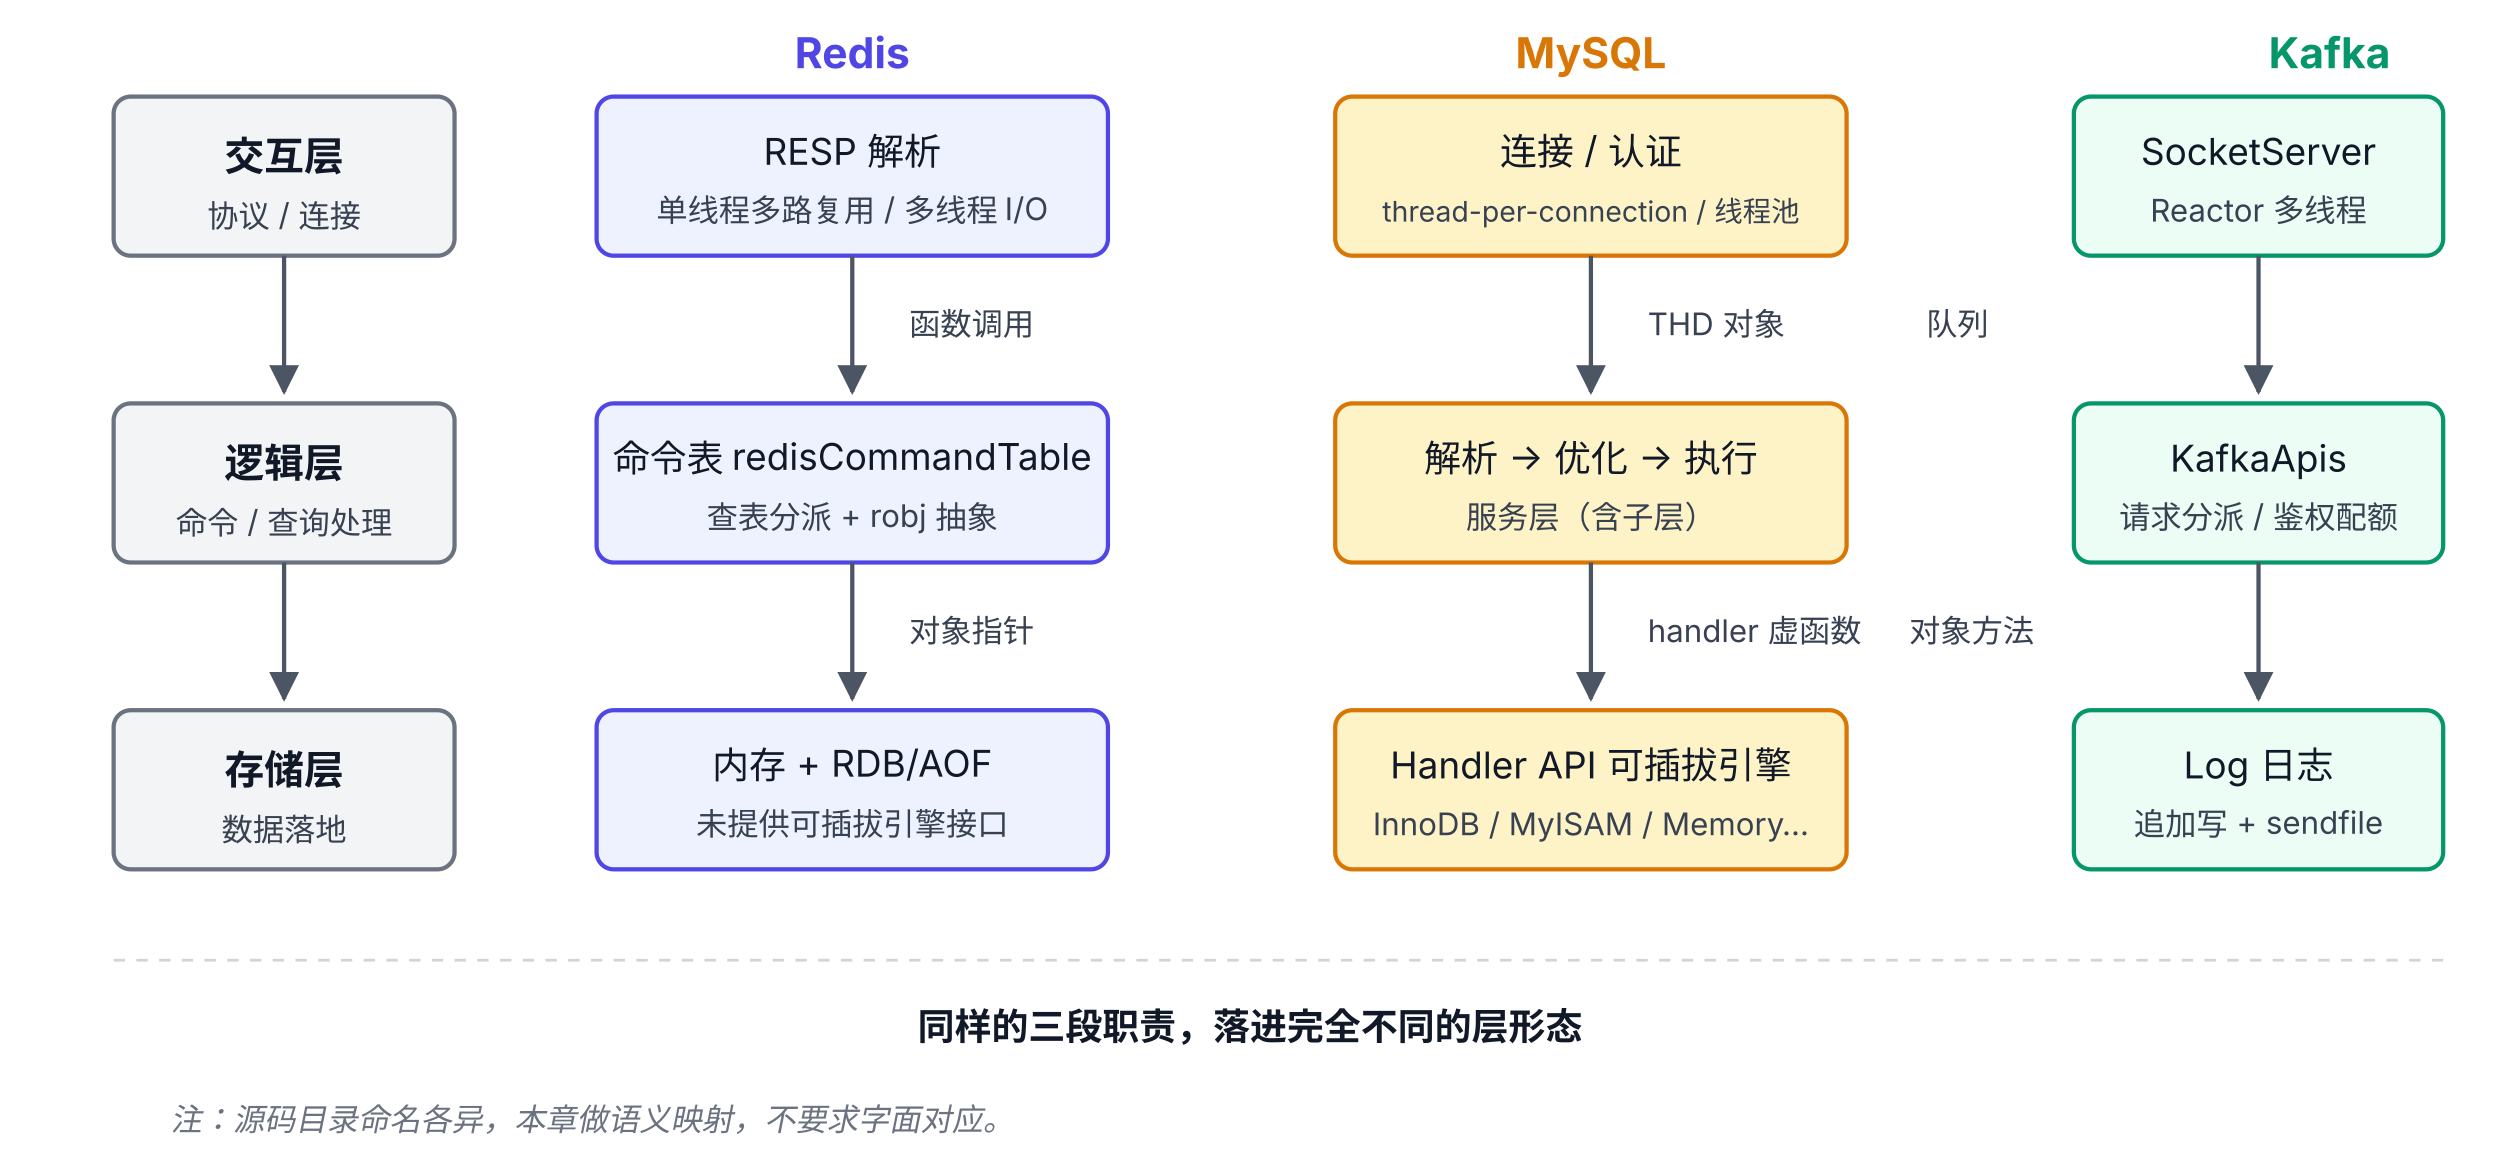
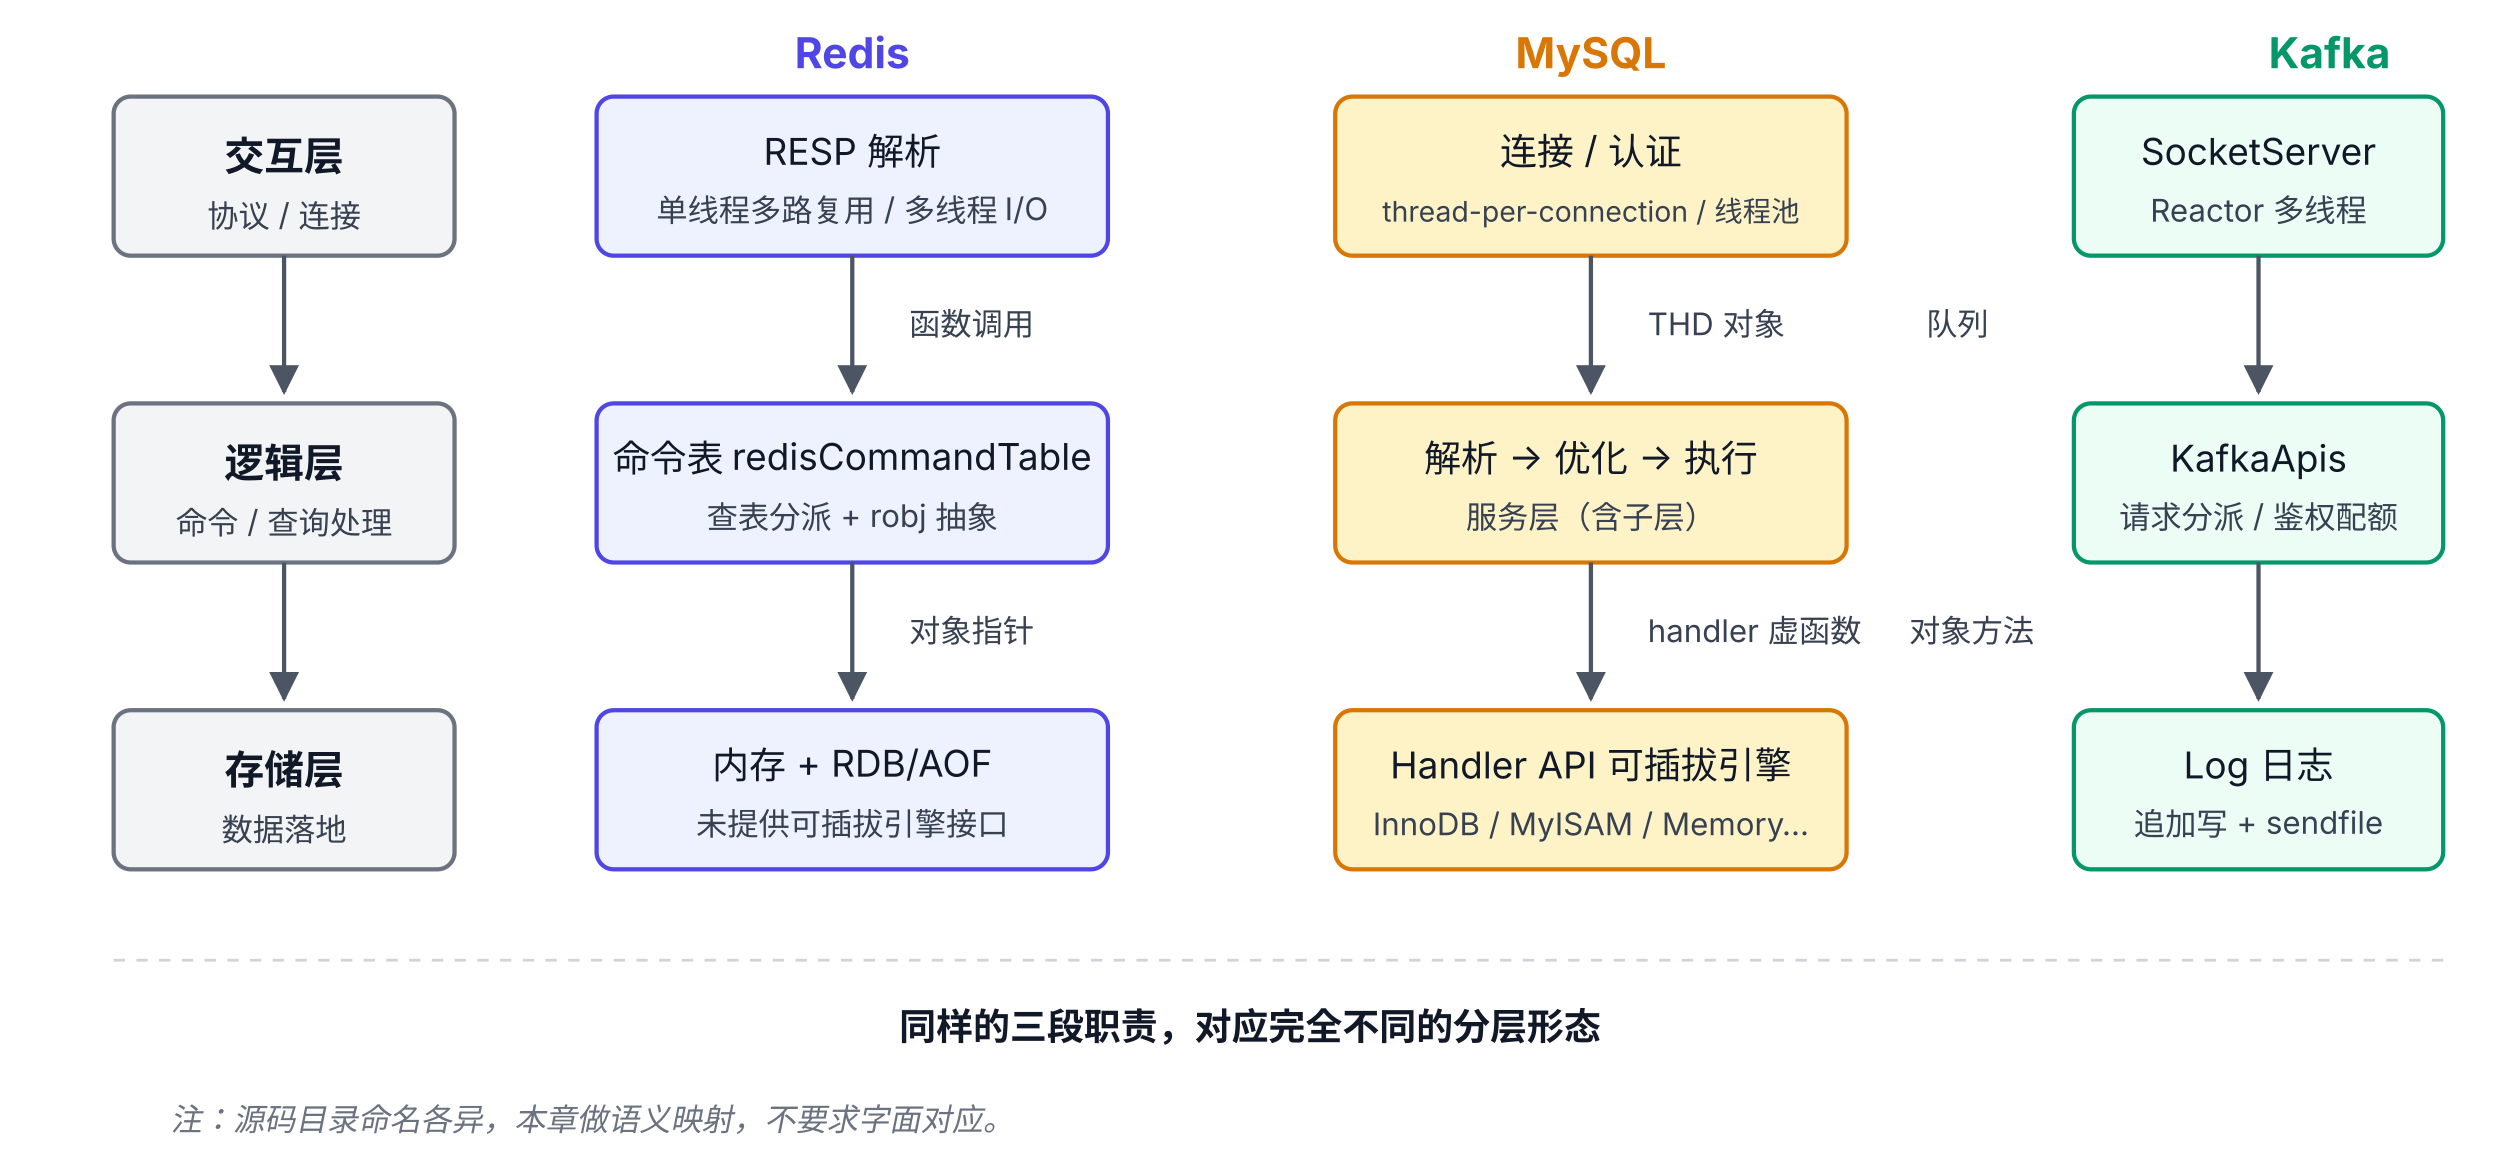
<svg xmlns="http://www.w3.org/2000/svg" viewBox="0 58 880 413" font-family="system-ui, -apple-system, 'PingFang SC', 'Microsoft YaHei', sans-serif">
  <defs>
    <marker id="arrowDown" viewBox="0 0 10 10" refX="9" refY="5" markerWidth="7" markerHeight="7" orient="auto">
      <path d="M0,0 L10,5 L0,10 z" fill="#4B5563" />
    </marker>
  </defs>
  <rect x="40" y="92" width="120" height="56" rx="6" fill="#F3F4F6" stroke="#6B7280" stroke-width="1.5" />
  <text x="100" y="118" text-anchor="middle" font-size="14" font-weight="600" fill="#111827">交互层</text>
  <text x="100" y="138" text-anchor="middle" font-size="11" fill="#374151">协议 / 连接</text>
  <rect x="40" y="200" width="120" height="56" rx="6" fill="#F3F4F6" stroke="#6B7280" stroke-width="1.5" />
  <text x="100" y="226" text-anchor="middle" font-size="14" font-weight="600" fill="#111827">逻辑层</text>
  <text x="100" y="246" text-anchor="middle" font-size="11" fill="#374151">命令 / 查询处理</text>
  <rect x="40" y="308" width="120" height="56" rx="6" fill="#F3F4F6" stroke="#6B7280" stroke-width="1.5" />
  <text x="100" y="334" text-anchor="middle" font-size="14" font-weight="600" fill="#111827">存储层</text>
  <text x="100" y="354" text-anchor="middle" font-size="11" fill="#374151">数据落地</text>
  <line x1="100" y1="148" x2="100" y2="196" stroke="#4B5563" stroke-width="1.5" marker-end="url(#arrowDown)" />
  <line x1="100" y1="256" x2="100" y2="304" stroke="#4B5563" stroke-width="1.5" marker-end="url(#arrowDown)" />
  <text x="300" y="82" text-anchor="middle" font-size="15" font-weight="700" fill="#4F46E5">Redis</text>
  <rect x="210" y="92" width="180" height="56" rx="6" fill="#EEF2FF" stroke="#4F46E5" stroke-width="1.5" />
  <text x="300" y="116" text-anchor="middle" font-size="13" fill="#111827">RESP 解析</text>
  <text x="300" y="136" text-anchor="middle" font-size="11" fill="#374151">单线程多路复用 / 多线程 I/O</text>
  <rect x="210" y="200" width="180" height="56" rx="6" fill="#EEF2FF" stroke="#4F46E5" stroke-width="1.5" />
  <text x="300" y="224" text-anchor="middle" font-size="13" fill="#111827">命令表 redisCommandTable</text>
  <text x="300" y="244" text-anchor="middle" font-size="11" fill="#374151">查表分派 + robj 抽象</text>
  <rect x="210" y="308" width="180" height="56" rx="6" fill="#EEF2FF" stroke="#4F46E5" stroke-width="1.5" />
  <text x="300" y="332" text-anchor="middle" font-size="13" fill="#111827">内存 + RDB/AOF</text>
  <text x="300" y="352" text-anchor="middle" font-size="11" fill="#374151">未提供可插拔引擎接口</text>
  <line x1="300" y1="148" x2="300" y2="196" stroke="#4B5563" stroke-width="1.5" marker-end="url(#arrowDown)" />
  <line x1="300" y1="256" x2="300" y2="304" stroke="#4B5563" stroke-width="1.5" marker-end="url(#arrowDown)" />
  <text x="320" y="176" font-size="11" fill="#374151">函数调用</text>
  <text x="320" y="284" font-size="11" fill="#374151">对象指针</text>
  <text x="560" y="82" text-anchor="middle" font-size="15" font-weight="700" fill="#D97706">MySQL</text>
  <rect x="470" y="92" width="180" height="56" rx="6" fill="#FEF3C7" stroke="#D97706" stroke-width="1.5" />
  <text x="560" y="116" text-anchor="middle" font-size="13" fill="#111827">连接 / 认证</text>
  <text x="560" y="136" text-anchor="middle" font-size="10" fill="#374151">thread-per-connection / 线程池</text>
  <rect x="470" y="200" width="180" height="56" rx="6" fill="#FEF3C7" stroke="#D97706" stroke-width="1.5" />
  <text x="560" y="224" text-anchor="middle" font-size="13" fill="#111827">解析 → 优化 → 执行</text>
  <text x="560" y="244" text-anchor="middle" font-size="11" fill="#374151">服务层（含子层）</text>
  <rect x="470" y="308" width="180" height="56" rx="6" fill="#FEF3C7" stroke="#D97706" stroke-width="1.5" />
  <text x="560" y="332" text-anchor="middle" font-size="13" fill="#111827">Handler API 可插拔引擎</text>
  <text x="560" y="352" text-anchor="middle" font-size="11" fill="#374151">InnoDB / MyISAM / Memory…</text>
  <line x1="560" y1="148" x2="560" y2="196" stroke="#4B5563" stroke-width="1.5" marker-end="url(#arrowDown)" />
  <line x1="560" y1="256" x2="560" y2="304" stroke="#4B5563" stroke-width="1.5" marker-end="url(#arrowDown)" />
  <text x="580" y="176" font-size="11" fill="#374151">THD 对象</text>
  <text x="580" y="284" font-size="11" fill="#374151">handler 虚函数</text>
  <text x="820" y="82" text-anchor="middle" font-size="15" font-weight="700" fill="#059669">Kafka</text>
  <rect x="730" y="92" width="130" height="56" rx="6" fill="#ECFDF5" stroke="#059669" stroke-width="1.5" />
  <text x="795" y="116" text-anchor="middle" font-size="13" fill="#111827">SocketServer</text>
  <text x="795" y="136" text-anchor="middle" font-size="11" fill="#374151">Reactor 多线程</text>
  <rect x="730" y="200" width="130" height="56" rx="6" fill="#ECFDF5" stroke="#059669" stroke-width="1.5" />
  <text x="795" y="224" text-anchor="middle" font-size="13" fill="#111827">KafkaApis</text>
  <text x="795" y="244" text-anchor="middle" font-size="11" fill="#374151">请求分派 / 鉴权配额</text>
  <rect x="730" y="308" width="130" height="56" rx="6" fill="#ECFDF5" stroke="#059669" stroke-width="1.5" />
  <text x="795" y="332" text-anchor="middle" font-size="13" fill="#111827">Log 日志</text>
  <text x="795" y="352" text-anchor="middle" font-size="11" fill="#374151">追加写 + sendfile</text>
  <line x1="795" y1="148" x2="795" y2="196" stroke="#4B5563" stroke-width="1.5" marker-end="url(#arrowDown)" />
  <line x1="795" y1="256" x2="795" y2="304" stroke="#4B5563" stroke-width="1.5" marker-end="url(#arrowDown)" />
  <text x="700" y="176" text-anchor="end" font-size="11" fill="#374151">队列</text>
  <text x="716" y="284" text-anchor="end" font-size="11" fill="#374151">对象方法</text>
  <line x1="40" y1="396" x2="860" y2="396" stroke="#D1D5DB" stroke-width="1" stroke-dasharray="4 4" />
-   <text x="440" y="424" text-anchor="middle" font-size="13" font-weight="600" fill="#111827">同样的三段职责，落进完全不同的层形态</text>
+   <text x="440" y="424" text-anchor="middle" font-size="13" font-weight="600" fill="#111827">同样的三段职责，对应完全不同的分层形态</text>
  <text x="60" y="456" font-size="11" fill="#6B7280" font-style="italic">注：源码目录命名各异，本章做语义映射，不要求字面对应。</text>
</svg>
